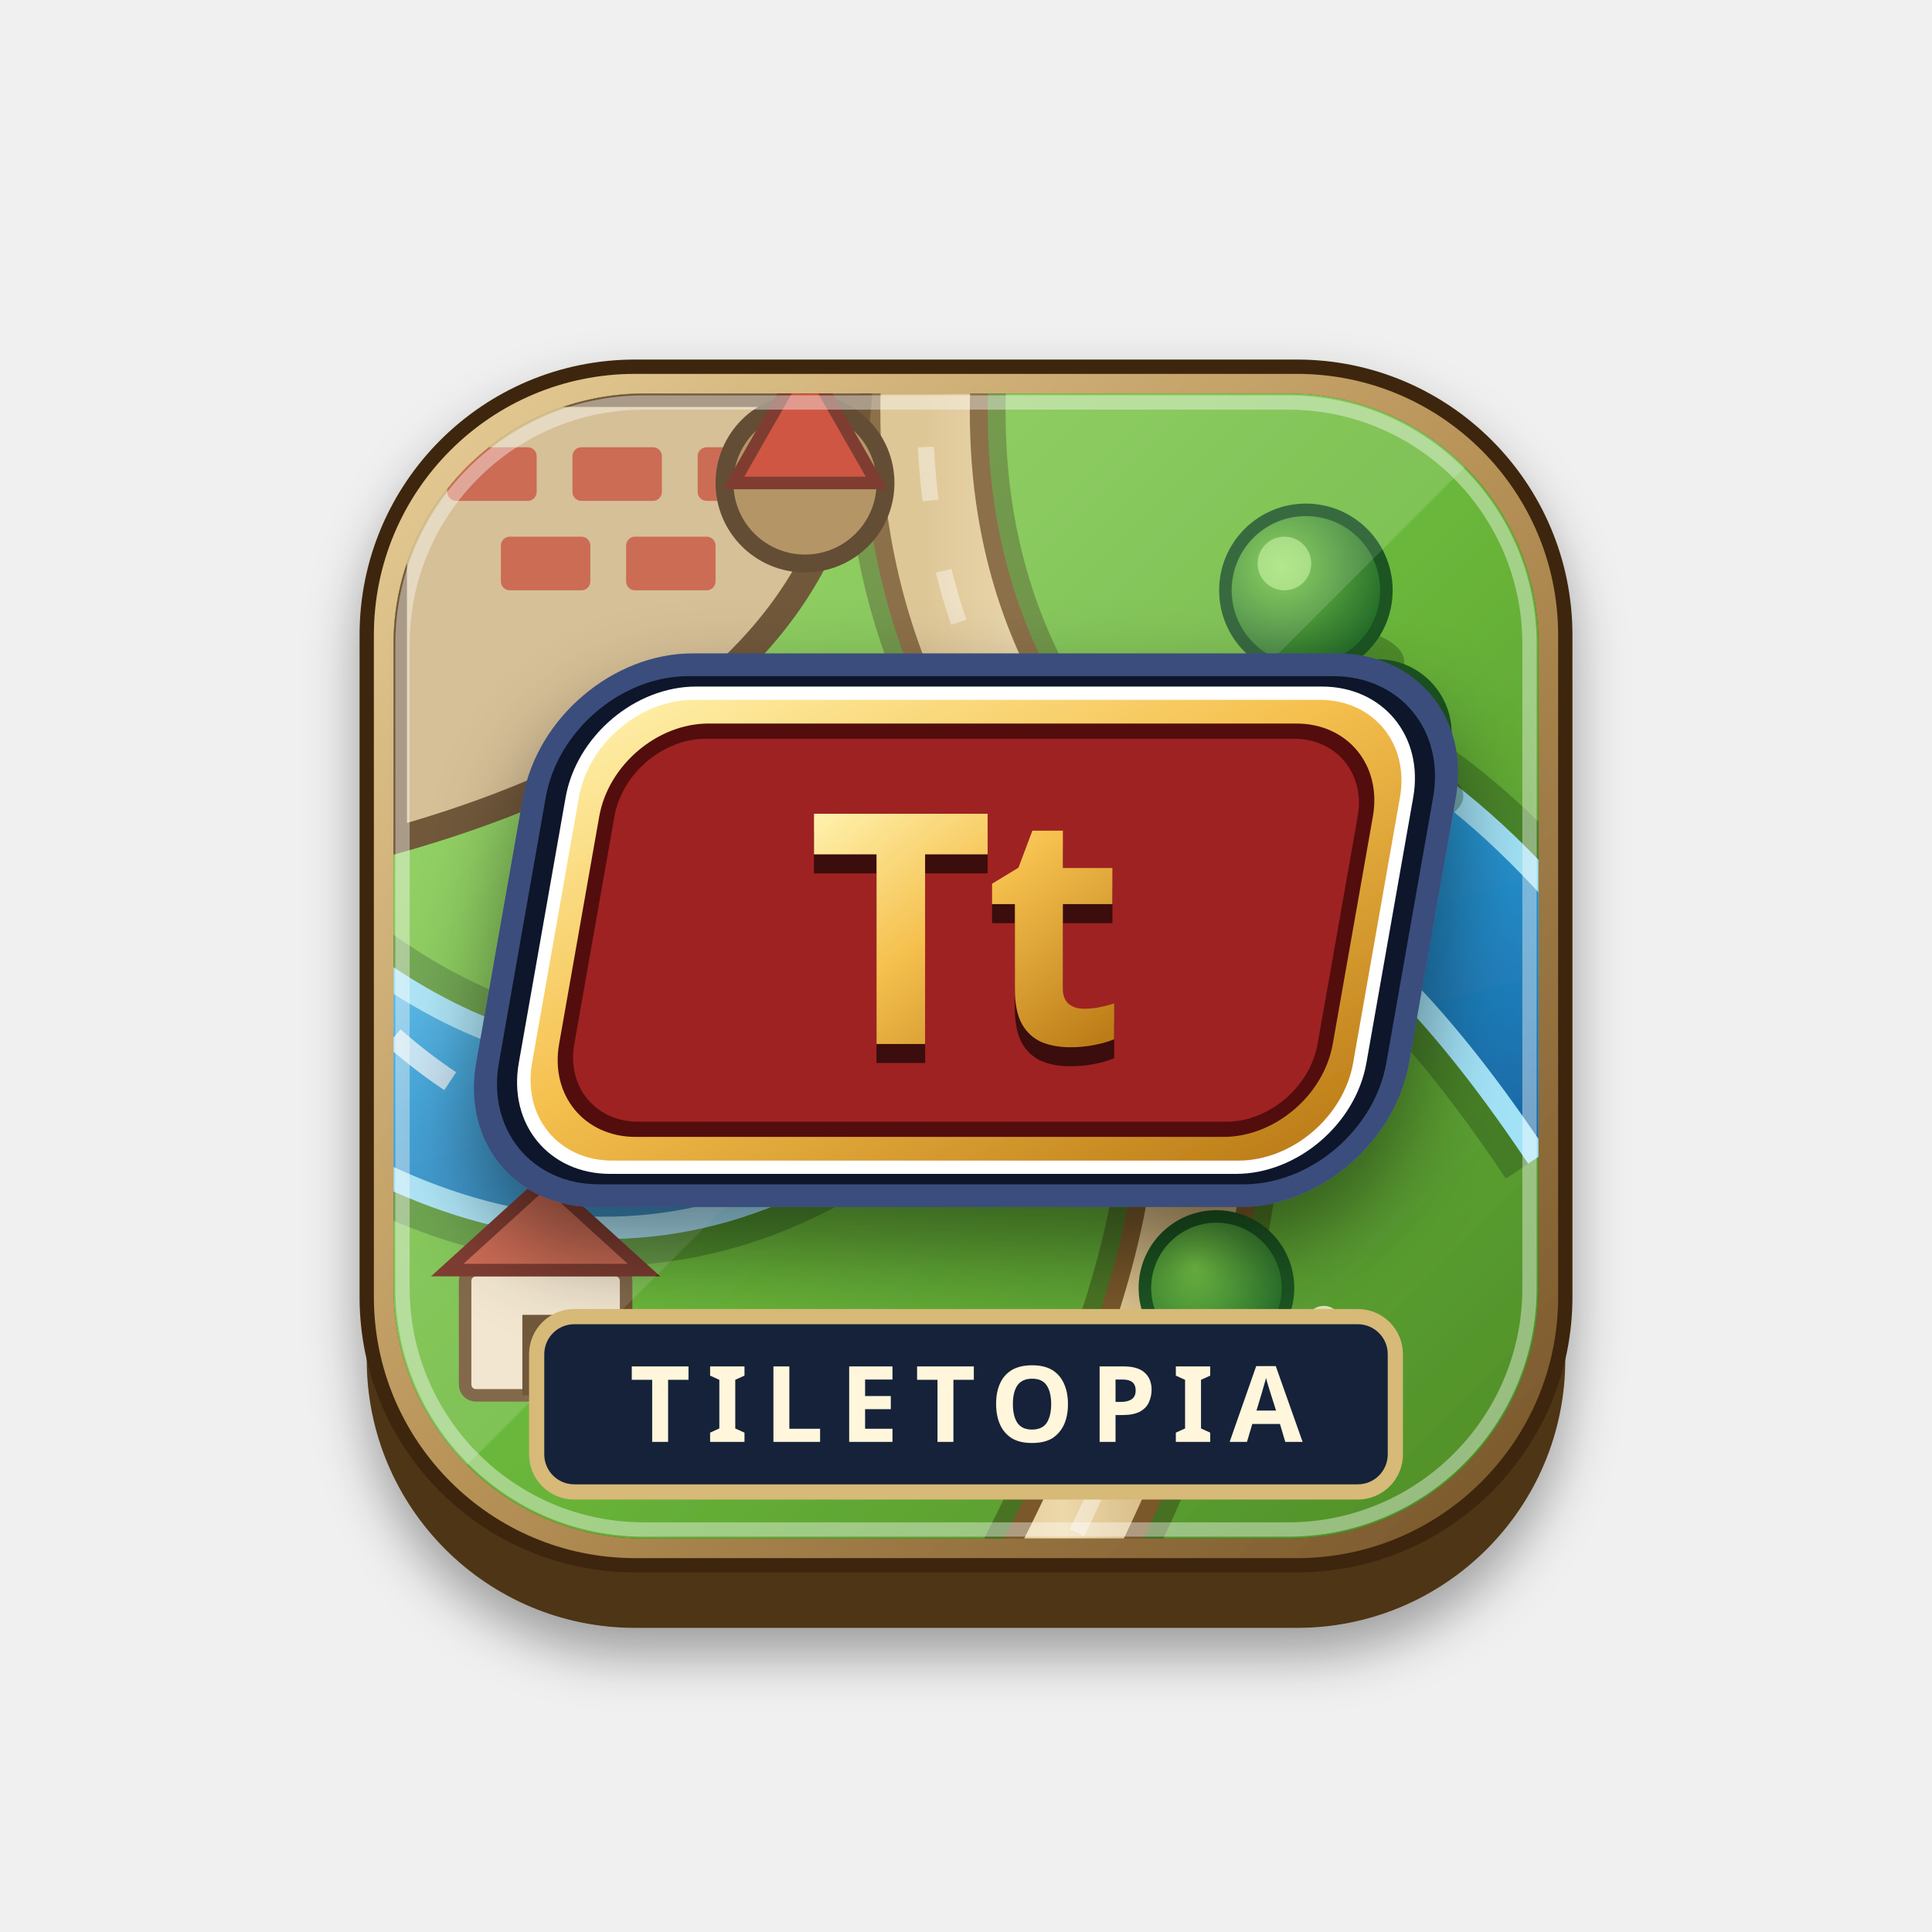
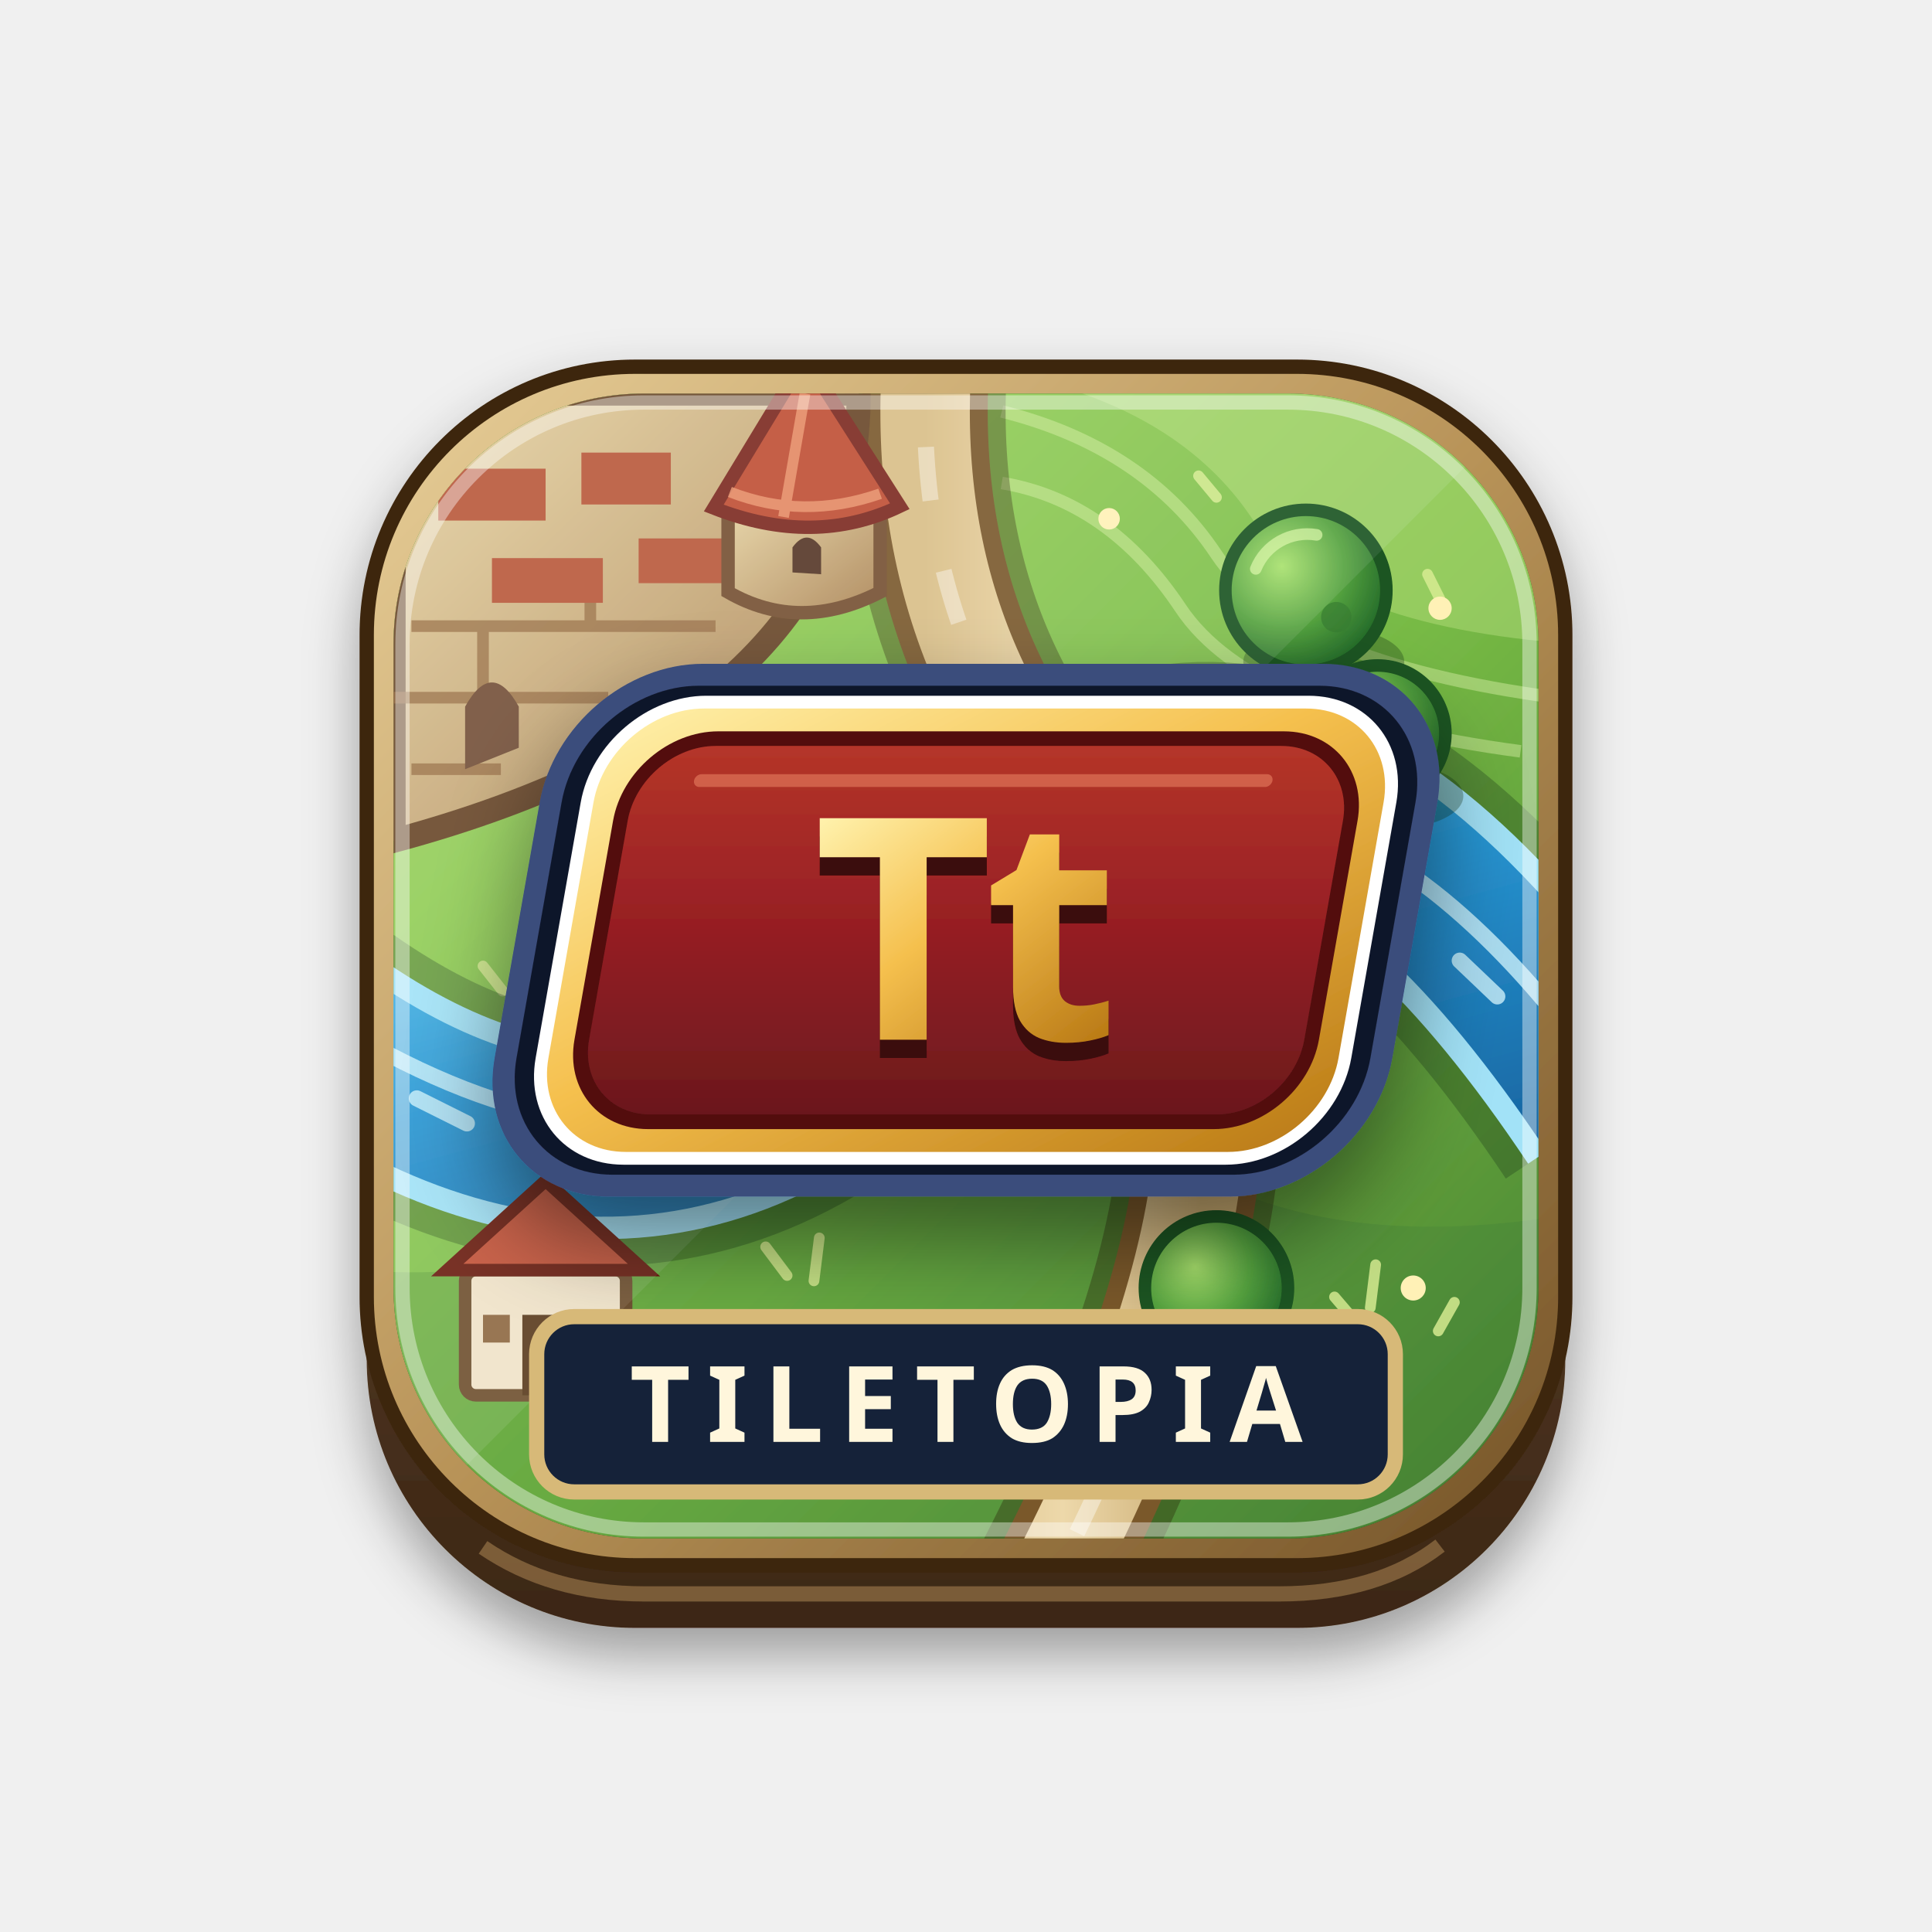
<svg xmlns="http://www.w3.org/2000/svg" viewBox="0 0 108 108" width="108" height="108">
  <defs>
    <linearGradient id="tileBorder" x1="0" y1="0" x2="1" y2="1">
      <stop offset="0%" stop-color="#e8cf99" />
      <stop offset="50%" stop-color="#b89358" />
      <stop offset="100%" stop-color="#735227" />
    </linearGradient>
    <linearGradient id="tileGrass" x1="0" y1="0" x2="1" y2="1">
-       <stop offset="0%" stop-color="#8fd458" />
-       <stop offset="50%" stop-color="#6bb83b" />
-       <stop offset="100%" stop-color="#4e8c28" />
+       <stop offset="0%" stop-color="#a6db65" />
+       <stop offset="55%" stop-color="#77ba45" />
+       <stop offset="100%" stop-color="#457f30" />
    </linearGradient>
    <linearGradient id="riverGrad" x1="0" y1="0" x2="1" y2="1">
      <stop offset="0%" stop-color="#6cd5f7" />
      <stop offset="50%" stop-color="#2897d4" />
      <stop offset="100%" stop-color="#16629e" />
    </linearGradient>
    <linearGradient id="roadGrad" x1="0" y1="0" x2="1" y2="0">
      <stop offset="0%" stop-color="#d9be87" />
      <stop offset="50%" stop-color="#edd8aa" />
      <stop offset="100%" stop-color="#c9ab71" />
    </linearGradient>
    <linearGradient id="goldBanner" x1="0" y1="0" x2="1" y2="1">
      <stop offset="0%" stop-color="#fff2ad" />
      <stop offset="45%" stop-color="#f5c04e" />
      <stop offset="100%" stop-color="#b87814" />
    </linearGradient>
    <radialGradient id="treeGrad" cx="35%" cy="35%" r="70%">
-       <stop offset="0%" stop-color="#78c948" />
+       <stop offset="0%" stop-color="#a8e16d" />
+       <stop offset="55%" stop-color="#55a33f" />
      <stop offset="100%" stop-color="#226929" />
    </radialGradient>
+     <linearGradient id="tileSide" x2="0" y2="1">
+       <stop stop-color="#76532b" />
+       <stop offset="100%" stop-color="#3c2717" />
+     </linearGradient>
+     <linearGradient id="badgeEnamel" x2="0" y2="1">
+       <stop stop-color="#b63629" />
+       <stop offset="48%" stop-color="#971f24" />
+       <stop offset="100%" stop-color="#69181d" />
+     </linearGradient>
+     <linearGradient id="stone" x2="1" y2="1">
+       <stop stop-color="#e8d6a6" />
+       <stop offset="100%" stop-color="#aa8354" />
+     </linearGradient>
    <filter id="tileShadow" x="-20%" y="-20%" width="150%" height="150%">
      <feDropShadow dx="0" dy="4" stdDeviation="4" flood-color="#000" flood-opacity="0.55" />
      <feDropShadow dx="0" dy="1.5" stdDeviation="1.5" flood-color="#000" flood-opacity="0.35" />
    </filter>
    <filter id="badgeShadow" x="-30%" y="-30%" width="160%" height="160%">
      <feDropShadow dx="0" dy="2.5" stdDeviation="2.5" flood-color="#000" flood-opacity="0.45" />
    </filter>
    <clipPath id="tileClip">
      <rect x="22" y="22" width="64" height="64" rx="14" />
    </clipPath>
  </defs>
  <g filter="url(#tileShadow)">
-     <rect x="20.5" y="24" width="67" height="67" rx="15" fill="#4d3516" />
+     <rect x="20.5" y="24" width="67" height="67" rx="15" fill="url(#tileSide)" />
+     <path d="M27 86.5q3.8 2.6 9 2.6h35.5q5.5 0 9-2.7" fill="none" stroke="#bb9558" stroke-opacity=".48" stroke-width=".85" />
    <rect x="20.5" y="20.5" width="67" height="67" rx="15" fill="url(#tileBorder)" stroke="#3d270e" stroke-width="0.8" />
    <rect x="22" y="22" width="64" height="64" rx="14" fill="#2d4218" />
    <g clip-path="url(#tileClip)">
      <rect x="22" y="22" width="64" height="64" fill="url(#tileGrass)" />
-       <circle cx="30" cy="32" r="1" fill="#fff6d8" opacity="0.8" />
-       <circle cx="44" cy="28" r="1.2" fill="#ffd75e" opacity="0.7" />
-       <circle cx="74" cy="74" r="1" fill="#fff6d8" opacity="0.8" />
-       <circle cx="34" cy="76" r="1.1" fill="#ffd75e" opacity="0.7" />
+       <path d="M57 21q9 2 13 8t18 7v-15z" fill="#c5e88a" opacity=".38" />
+       <path d="M56 23q8 2 12 8t19 8M56 27q6 1 10 7t19 8" fill="none" stroke="#dff5aa" stroke-opacity=".43" stroke-width=".7" />
+       <path d="M20 71q12 1 22-6t24 0q8 5 21 3v18H20z" fill="#3b7839" opacity=".24" />
+       <path d="M27 54l1.1 1.4m1.7-2.2-.4 1.4m37.6-28 1 1.2m11.8 4.3.7 1.4m-5.9 39 1.2 1.4m1.1-3.2-.3 2.4m3.8 1.3.9-1.6m-38.5-3.1 1.2 1.6m1.8-2.1-.3 2.4" fill="none" stroke="#d9ed93" stroke-opacity=".83" stroke-width=".6" stroke-linecap="round" />
+       <g fill="#fff1b6">
+         <circle cx="62" cy="29" r=".6" />
+         <circle cx="80.5" cy="34" r=".65" />
+         <circle cx="79" cy="72" r=".7" />
+         <circle cx="40.5" cy="77" r=".6" />
+       </g>
      <path d="M 18 58 Q 38 72 54 52 T 90 62" fill="none" stroke="rgba(20,50,20,0.3)" stroke-width="14" />
      <path d="M 18 58 Q 38 72 54 52 T 90 62" fill="none" stroke="#a2e2f7" stroke-width="11" />
      <path d="M 18 58 Q 38 72 54 52 T 90 62" fill="none" stroke="url(#riverGrad)" stroke-width="8.5" />
-       <path d="M 22 58 Q 38 72 54 52" fill="none" stroke="rgba(255,255,255,0.7)" stroke-width="1.2" stroke-dasharray="4 6" />
+       <path d="M20 58q7 4 13 4.7m-9.7-1.3 2.8 1.4M79 49q4.5 3.2 9 9m-6.4-4.3 2.1 2" fill="none" stroke="#d6f8ff" stroke-opacity=".75" stroke-width=".9" stroke-linecap="round" />
      <path d="M 52 18 Q 50 36 62 48 T 58 90" fill="none" stroke="rgba(40,30,10,0.35)" stroke-width="9" />
      <path d="M 52 18 Q 50 36 62 48 T 58 90" fill="none" stroke="#7a582c" stroke-width="7" />
      <path d="M 52 18 Q 50 36 62 48 T 58 90" fill="none" stroke="url(#roadGrad)" stroke-width="5" />
      <path d="M 52 18 Q 50 36 62 48 T 58 90" fill="none" stroke="rgba(255,255,255,0.4)" stroke-width="0.9" stroke-dasharray="3 4" />
      <g transform="translate(50, 48)">
        <rect x="-3" y="-5" width="10" height="10" rx="2" fill="#695c4e" stroke="#3b3228" stroke-width="0.8" />
        <rect x="-1.5" y="-3.5" width="7" height="7" rx="1.2" fill="#d4c5a9" />
        <line x1="-3" y1="0" x2="7" y2="0" stroke="#8c7e6c" stroke-width="0.6" />
      </g>
      <g transform="translate(22, 22)">
-         <path d="M 0 0 L 26 0 Q 25 18 0 25 Z" fill="#cfb686" stroke="#5a3d1c" stroke-width="1.5" />
-         <rect x="3" y="3" width="5" height="3" rx="0.5" fill="#c4553a" />
-         <rect x="10" y="3" width="5" height="3" rx="0.5" fill="#c4553a" />
-         <rect x="17" y="3" width="5" height="3" rx="0.5" fill="#c4553a" />
-         <rect x="6" y="8" width="5" height="3" rx="0.5" fill="#c4553a" />
-         <rect x="13" y="8" width="5" height="3" rx="0.5" fill="#c4553a" />
-         <circle cx="23" cy="5" r="4.5" fill="#a8854e" stroke="#4a3114" stroke-width="1" />
-         <polygon points="19,5 23,-2 27,5" fill="#c73c24" stroke="#6b1e10" stroke-width="0.7" />
+         <path d="M0 0h26Q26 18 0 25z" fill="url(#stone)" stroke="#694929" stroke-width="1.35" />
+         <path d="M1 13h17M0 17h12m-7-4v4m6-7v3M1 21h5" fill="none" stroke="#93693f" stroke-opacity=".72" stroke-width=".65" />
+         <path d="M2.5 4.2h6v2.9h-6zm8-.9h5v2.9h-5zm-5 5.9h6.2v2.5H5.5zm8.2-1.1h4.8v2.5h-4.8z" fill="#b9583c" />
+         <path d="M4 21v-3.5q1.5-2.7 3 0v2.3" fill="#745039" />
+         <path d="M18.7 6q4.7 2.4 8.5-.3v5.4q-4.5 2.3-8.5 0z" fill="url(#stone)" stroke="#765132" stroke-width=".75" />
+         <path d="M22.3 10V8.6q.8-1.1 1.6 0v1.5z" fill="#563826" />
+         <path d="M17.9 6.4 23-2l5.3 8.3q-4.8 2.3-10.4.1z" fill="#bf4f35" stroke="#7c2a20" stroke-width=".75" />
+         <path d="m23 0-1.2 6.9m-3-1.4q4.1 1.6 8.4.1" fill="none" stroke="#ed9770" stroke-opacity=".8" stroke-width=".6" />
      </g>
      <g transform="translate(26, 68)">
        <rect x="0" y="3" width="9" height="7" rx="0.6" fill="#f0e2c8" stroke="#6e5130" stroke-width="0.7" />
        <polygon points="-1,3 4.5,-2 10,3" fill="#c4553a" stroke="#6b1e10" stroke-width="0.7" />
+         <path d="M1 5.5h1.5v1.55H1zm5.7 0h1.35v1.55H6.7z" fill="#8e6841" />
        <rect x="3.2" y="5.5" width="2.5" height="4.5" fill="#5a3d1c" />
      </g>
      <g transform="translate(73, 33)">
        <ellipse cx="1" cy="4" rx="4.5" ry="2" fill="rgba(15,45,15,0.3)" />
        <circle cx="0" cy="0" r="4.5" fill="url(#treeGrad)" stroke="#1a5420" stroke-width="0.7" />
-         <circle cx="-1.2" cy="-1.5" r="1.5" fill="rgba(215,255,170,0.5)" />
+         <path d="M-2.8-1.2a3.1 3.1 0 0 1 3.4-1.9" fill="none" stroke="#d9f7a4" stroke-opacity=".7" stroke-width=".65" stroke-linecap="round" />
+         <circle cx="1.7" cy="1.5" r=".85" fill="#387d32" opacity=".7" />
      </g>
      <g transform="translate(77, 41)">
        <ellipse cx="1" cy="3.5" rx="3.8" ry="1.8" fill="rgba(15,45,15,0.3)" />
        <circle cx="0" cy="0" r="3.8" fill="url(#treeGrad)" stroke="#1a5420" stroke-width="0.7" />
        <circle cx="-1" cy="-1.2" r="1.2" fill="rgba(215,255,170,0.5)" />
      </g>
      <g transform="translate(68, 72)">
        <ellipse cx="1" cy="3.5" rx="4" ry="1.8" fill="rgba(15,45,15,0.3)" />
        <circle cx="0" cy="0" r="4" fill="url(#treeGrad)" stroke="#1a5420" stroke-width="0.7" />
      </g>
-       <path d="M 22 22 L 86 22 L 22 86 Z" fill="rgba(255,255,255,0.14)" />
+       <path d="M 22 22 L 86 22 L 22 86 Z" fill="rgba(255,255,255,0.09)" />
    </g>
    <rect x="22.5" y="22.5" width="63" height="63" rx="13.5" fill="none" stroke="rgba(255,255,255,0.4)" stroke-width="0.8" pointer-events="none" />
  </g>
  <g filter="url(#badgeShadow)">
-     <g transform="translate(54, 52) scale(1.06)">
+     <g transform="translate(54, 52) scale(1.02)">
      <rect x="-24" y="-14" width="48" height="28" rx="7" transform="skewX(-10)" fill="#11182c" stroke="#3b4d7c" stroke-width="1.2" />
      <rect x="-22" y="-12.5" width="44" height="25" rx="5.5" transform="skewX(-10)" fill="url(#goldBanner)" stroke="#fff" stroke-width="0.7" />
-       <rect x="-20" y="-10.5" width="40" height="21" rx="4.5" transform="skewX(-10)" fill="#9e2020" stroke="#520e0e" stroke-width="0.8" />
+       <rect x="-20" y="-10.5" width="40" height="21" rx="4.5" transform="skewX(-10)" fill="url(#badgeEnamel)" stroke="#520e0e" stroke-width="0.8" />
+       <path d="M-16-8.2h31" transform="skewX(-10)" stroke="#f89870" stroke-opacity=".46" stroke-width=".7" stroke-linecap="round" />
      <g text-anchor="middle" font-family="'Unbounded', 'Arial Black', sans-serif" font-weight="900" font-size="17" letter-spacing="-0.5px">
        <text y="7" fill="#3b0a0a">Tt</text>
        <text y="6" fill="url(#goldBanner)">Tt</text>
      </g>
    </g>
  </g>
  <g transform="translate(54, 78.5)">
    <rect x="-24" y="-4.9" width="48" height="9.8" rx="2.1" fill="#152239" stroke="#d7b978" stroke-width="0.85" />
    <text y="2.1" text-anchor="middle" font-family="'Onest', sans-serif" font-weight="700" font-size="5.9" fill="#fff6dc" letter-spacing="0.9px">TILETOPIA</text>
  </g>
</svg>
